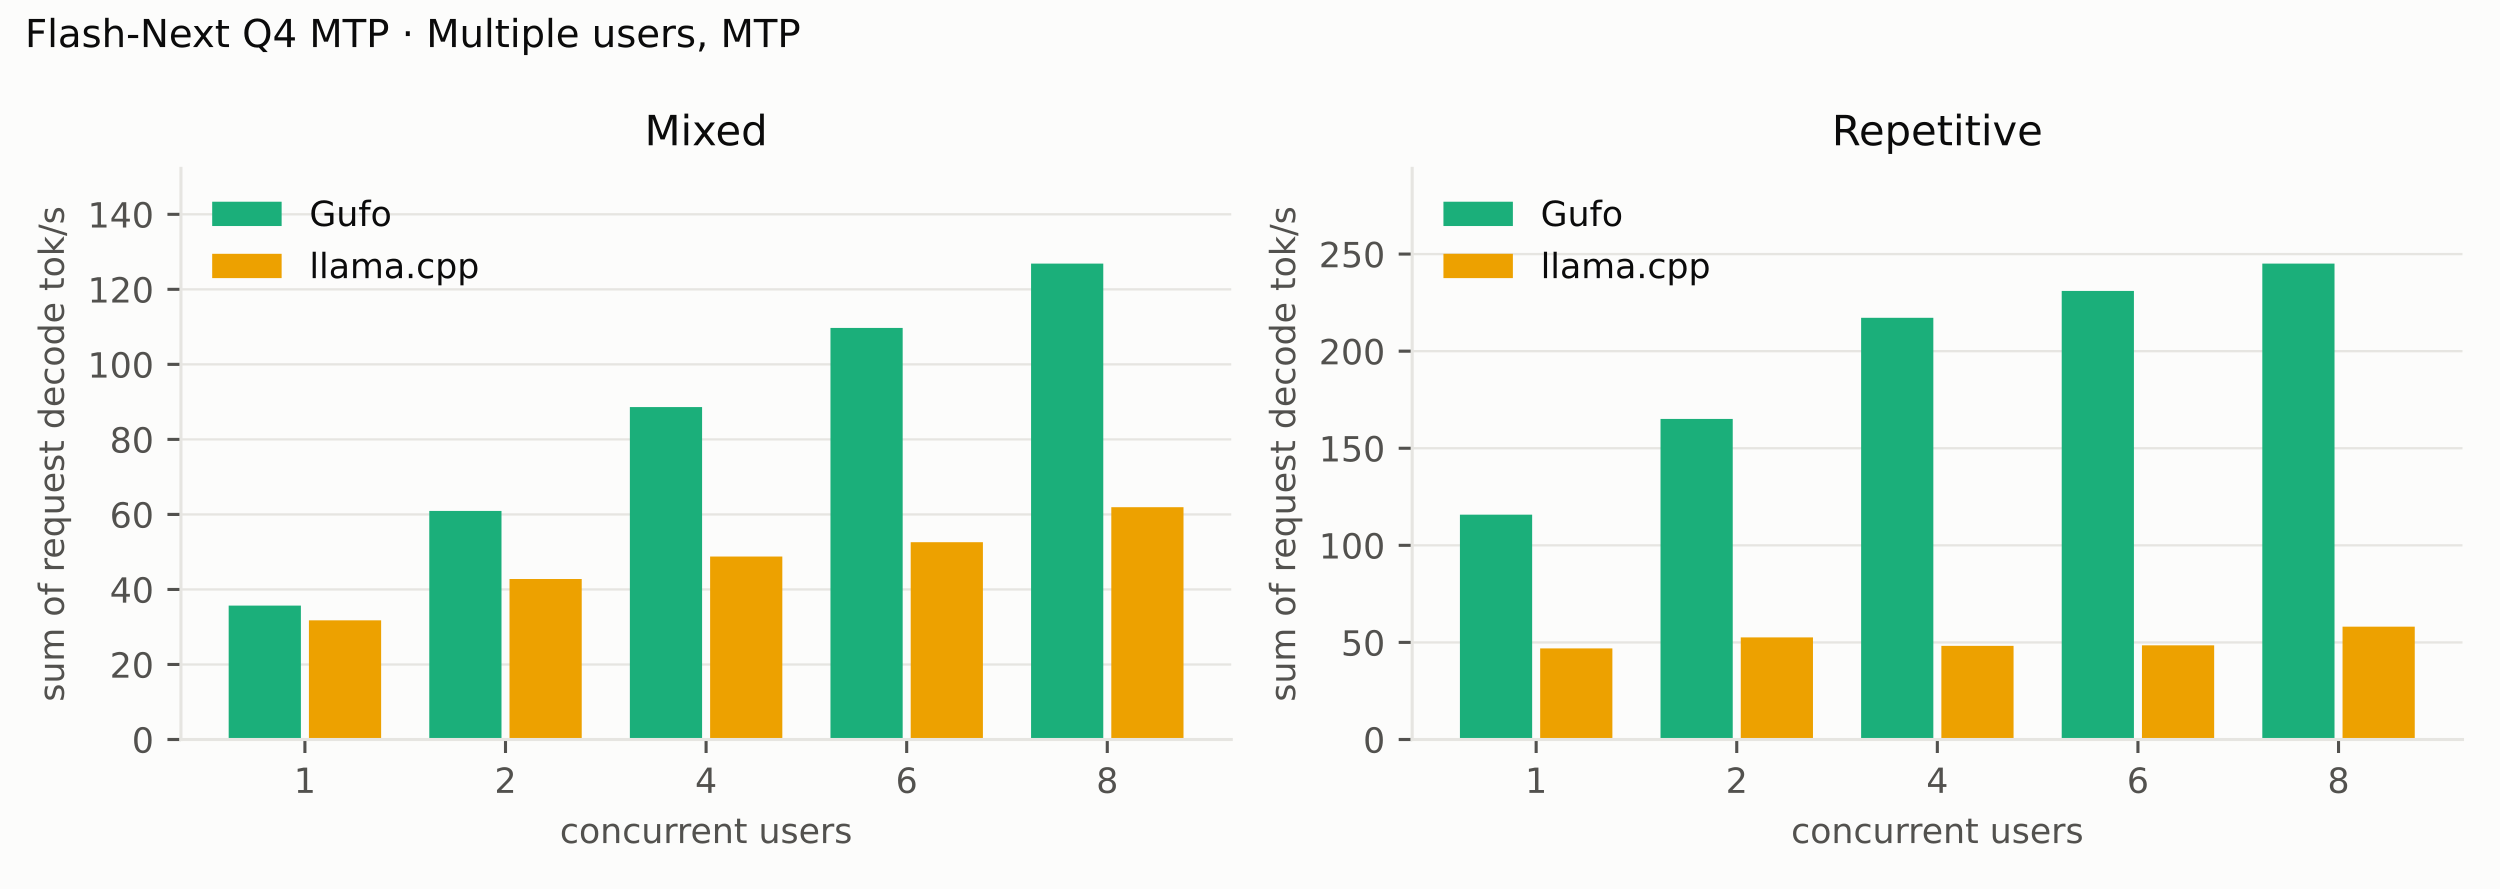
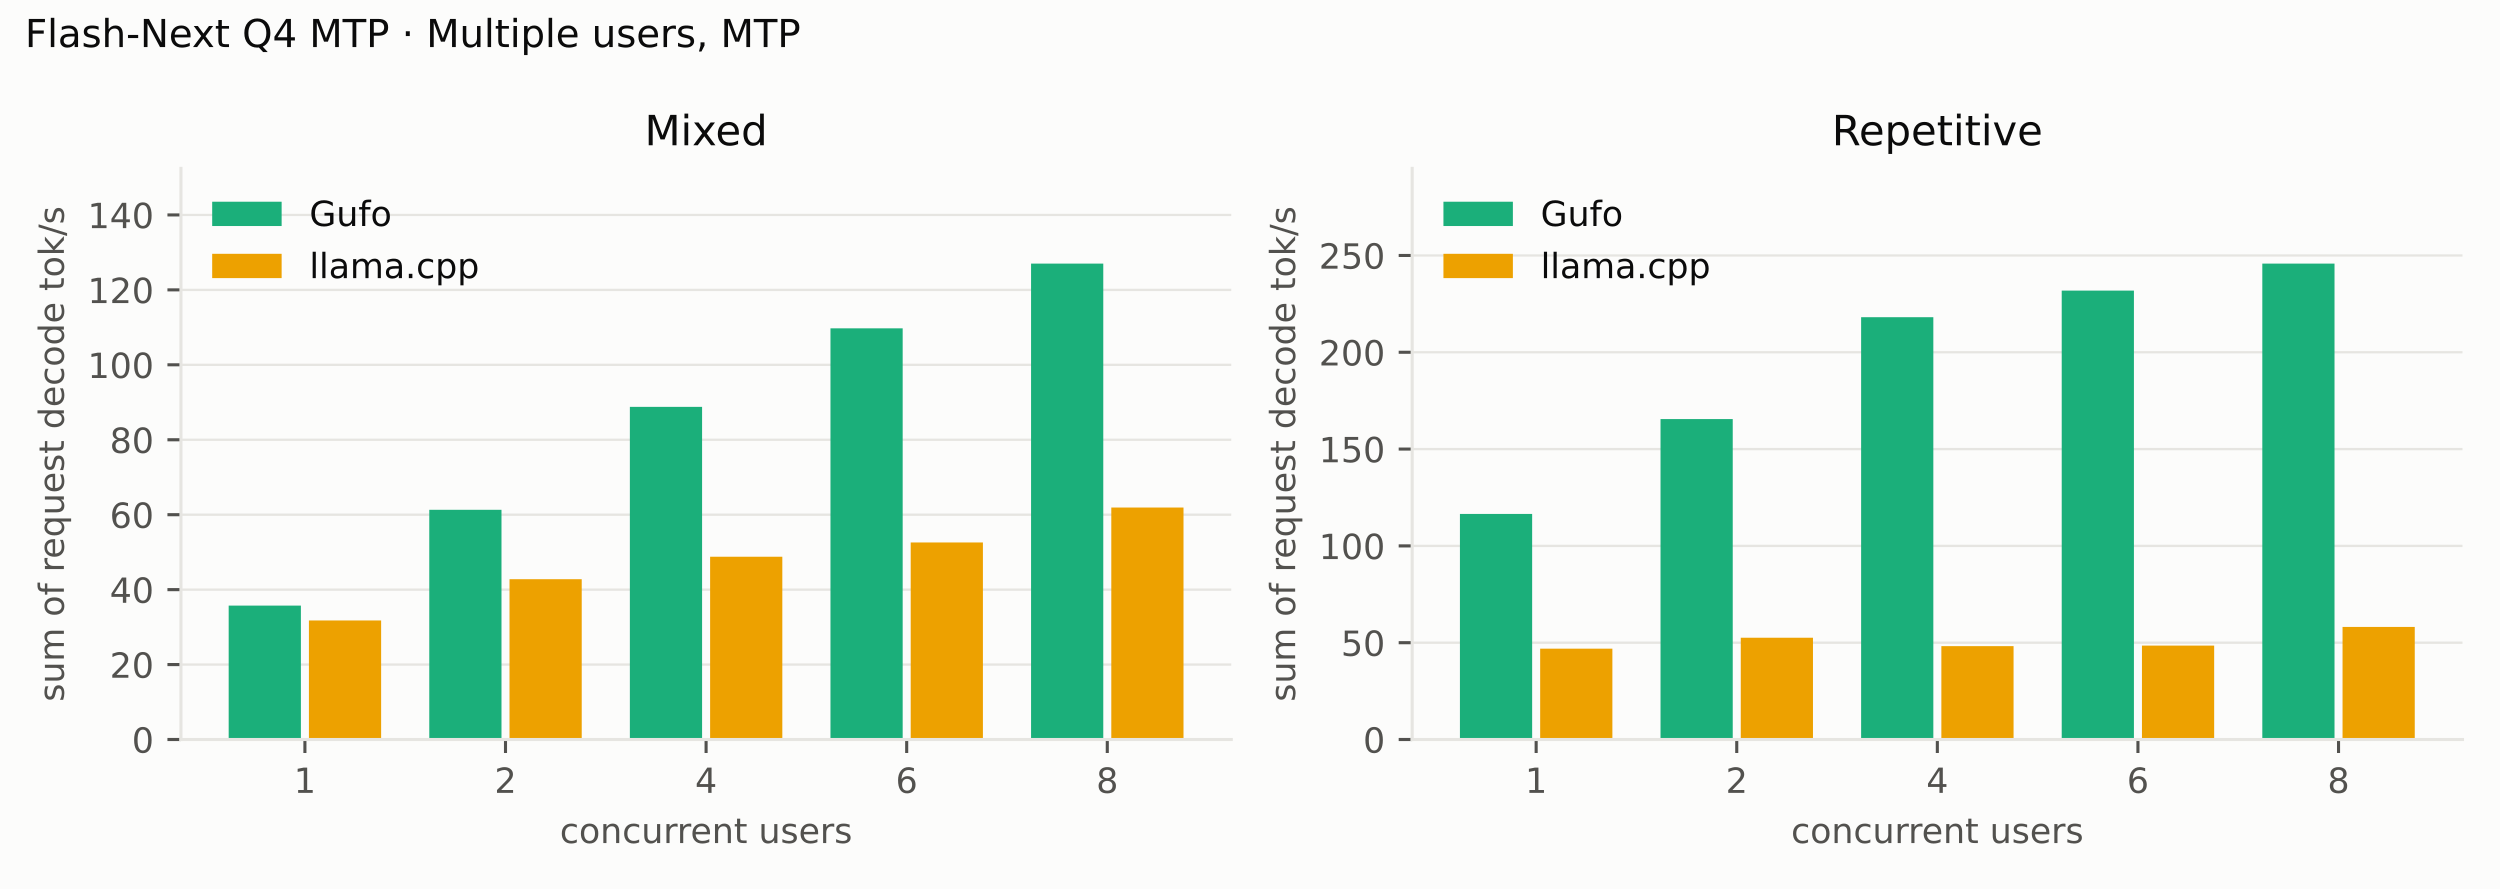
<svg xmlns="http://www.w3.org/2000/svg" xmlns:xlink="http://www.w3.org/1999/xlink" width="648pt" height="230.4pt" viewBox="0 0 648 230.4" version="1.1">
  <defs>
    <style type="text/css">*{stroke-linejoin: round; stroke-linecap: butt}</style>
  </defs>
  <g id="figure_1">
    <g id="patch_1">
      <path d="M 0 230.4 L 648 230.4 L 648 0 L 0 0 z " style="fill: #fcfcfb" />
    </g>
    <g id="axes_1">
      <g id="patch_2">
        <path d="M 46.899 191.68 L 319.14 191.68 L 319.14 43.647 L 46.899 43.647 z " style="fill: #fcfcfb" />
      </g>
      <g id="matplotlib.axis_1">
        <g id="xtick_1">
          <g id="line2d_1">
            <defs>
              <path id="m1ebf051f68" d="M 0 0 L 0 3.5 " style="stroke: #52514e; stroke-width: 0.8" />
            </defs>
            <g>
              <use xlink:href="#m1ebf051f68" x="79.032" y="191.68" style="fill: #52514e; stroke: #52514e; stroke-width: 0.8" />
            </g>
          </g>
          <g id="text_1">
            <text style="font-size: 9px; font-family: 'DejaVu Sans', 'Bitstream Vera Sans', 'Computer Modern Sans Serif', 'Lucida Grande', 'Verdana', 'Geneva', 'Lucid', 'Arial', 'Helvetica', 'Avant Garde', sans-serif; text-anchor: middle; fill: #52514e" x="79.032" y="205.518" transform="rotate(-0 79.03174 205.5179)">1</text>
          </g>
        </g>
        <g id="xtick_2">
          <g id="line2d_2">
            <g>
              <use xlink:href="#m1ebf051f68" x="131.026" y="191.68" style="fill: #52514e; stroke: #52514e; stroke-width: 0.8" />
            </g>
          </g>
          <g id="text_2">
            <text style="font-size: 9px; font-family: 'DejaVu Sans', 'Bitstream Vera Sans', 'Computer Modern Sans Serif', 'Lucida Grande', 'Verdana', 'Geneva', 'Lucid', 'Arial', 'Helvetica', 'Avant Garde', sans-serif; text-anchor: middle; fill: #52514e" x="131.026" y="205.518" transform="rotate(-0 131.0257 205.5179)">2</text>
          </g>
        </g>
        <g id="xtick_3">
          <g id="line2d_3">
            <g>
              <use xlink:href="#m1ebf051f68" x="183.02" y="191.68" style="fill: #52514e; stroke: #52514e; stroke-width: 0.8" />
            </g>
          </g>
          <g id="text_3">
            <text style="font-size: 9px; font-family: 'DejaVu Sans', 'Bitstream Vera Sans', 'Computer Modern Sans Serif', 'Lucida Grande', 'Verdana', 'Geneva', 'Lucid', 'Arial', 'Helvetica', 'Avant Garde', sans-serif; text-anchor: middle; fill: #52514e" x="183.02" y="205.518" transform="rotate(-0 183.0197 205.5179)">4</text>
          </g>
        </g>
        <g id="xtick_4">
          <g id="line2d_4">
            <g>
              <use xlink:href="#m1ebf051f68" x="235.014" y="191.68" style="fill: #52514e; stroke: #52514e; stroke-width: 0.8" />
            </g>
          </g>
          <g id="text_4">
            <text style="font-size: 9px; font-family: 'DejaVu Sans', 'Bitstream Vera Sans', 'Computer Modern Sans Serif', 'Lucida Grande', 'Verdana', 'Geneva', 'Lucid', 'Arial', 'Helvetica', 'Avant Garde', sans-serif; text-anchor: middle; fill: #52514e" x="235.014" y="205.518" transform="rotate(-0 235.0137 205.5179)">6</text>
          </g>
        </g>
        <g id="xtick_5">
          <g id="line2d_5">
            <g>
              <use xlink:href="#m1ebf051f68" x="287.008" y="191.68" style="fill: #52514e; stroke: #52514e; stroke-width: 0.8" />
            </g>
          </g>
          <g id="text_5">
            <text style="font-size: 9px; font-family: 'DejaVu Sans', 'Bitstream Vera Sans', 'Computer Modern Sans Serif', 'Lucida Grande', 'Verdana', 'Geneva', 'Lucid', 'Arial', 'Helvetica', 'Avant Garde', sans-serif; text-anchor: middle; fill: #52514e" x="287.008" y="205.518" transform="rotate(-0 287.0077 205.5179)">8</text>
          </g>
        </g>
        <g id="text_6">
          <text style="font-size: 9px; font-family: 'DejaVu Sans', 'Bitstream Vera Sans', 'Computer Modern Sans Serif', 'Lucida Grande', 'Verdana', 'Geneva', 'Lucid', 'Arial', 'Helvetica', 'Avant Garde', sans-serif; text-anchor: middle; fill: #52514e" x="183.02" y="218.518" transform="rotate(-0 183.0197 218.5179)">concurrent users</text>
        </g>
      </g>
      <g id="matplotlib.axis_2">
        <g id="ytick_1">
          <g id="line2d_6">
            <path d="M 46.899 191.68 L 319.14 191.68 " clip-path="url(#p1bdd1d52e2)" style="fill: none; stroke: #e6e5e1; stroke-width: 0.6; stroke-linecap: square" />
          </g>
          <g id="line2d_7">
            <defs>
              <path id="m680e5b1e24" d="M 0 0 L -3.5 0 " style="stroke: #52514e; stroke-width: 0.8" />
            </defs>
            <g>
              <use xlink:href="#m680e5b1e24" x="46.899" y="191.68" style="fill: #52514e; stroke: #52514e; stroke-width: 0.8" />
            </g>
          </g>
          <g id="text_7">
            <text style="font-size: 9px; font-family: 'DejaVu Sans', 'Bitstream Vera Sans', 'Computer Modern Sans Serif', 'Lucida Grande', 'Verdana', 'Geneva', 'Lucid', 'Arial', 'Helvetica', 'Avant Garde', sans-serif; text-anchor: end; fill: #52514e" x="39.899" y="195.099" transform="rotate(-0 39.89945 195.0989)">0</text>
          </g>
        </g>
        <g id="ytick_2">
          <g id="line2d_8">
-             <path d="M 46.899 172.233 L 319.14 172.233 " clip-path="url(#p1bdd1d52e2)" style="fill: none; stroke: #e6e5e1; stroke-width: 0.6; stroke-linecap: square" />
+             <path d="M 46.899 172.256 L 319.14 172.256 " clip-path="url(#p1bdd1d52e2)" style="fill: none; stroke: #e6e5e1; stroke-width: 0.6; stroke-linecap: square" />
          </g>
          <g id="line2d_9">
            <g>
-               <use xlink:href="#m680e5b1e24" x="46.899" y="172.233" style="fill: #52514e; stroke: #52514e; stroke-width: 0.8" />
+               <use xlink:href="#m680e5b1e24" x="46.899" y="172.256" style="fill: #52514e; stroke: #52514e; stroke-width: 0.8" />
            </g>
          </g>
          <g id="text_8">
-             <text style="font-size: 9px; font-family: 'DejaVu Sans', 'Bitstream Vera Sans', 'Computer Modern Sans Serif', 'Lucida Grande', 'Verdana', 'Geneva', 'Lucid', 'Arial', 'Helvetica', 'Avant Garde', sans-serif; text-anchor: end; fill: #52514e" x="39.899" y="175.652" transform="rotate(-0 39.89945 175.6521)">20</text>
+             <text style="font-size: 9px; font-family: 'DejaVu Sans', 'Bitstream Vera Sans', 'Computer Modern Sans Serif', 'Lucida Grande', 'Verdana', 'Geneva', 'Lucid', 'Arial', 'Helvetica', 'Avant Garde', sans-serif; text-anchor: end; fill: #52514e" x="39.899" y="175.675" transform="rotate(-0 39.89945 175.6751)">20</text>
          </g>
        </g>
        <g id="ytick_3">
          <g id="line2d_10">
-             <path d="M 46.899 152.786 L 319.14 152.786 " clip-path="url(#p1bdd1d52e2)" style="fill: none; stroke: #e6e5e1; stroke-width: 0.6; stroke-linecap: square" />
+             <path d="M 46.899 152.832 L 319.14 152.832 " clip-path="url(#p1bdd1d52e2)" style="fill: none; stroke: #e6e5e1; stroke-width: 0.6; stroke-linecap: square" />
          </g>
          <g id="line2d_11">
            <g>
-               <use xlink:href="#m680e5b1e24" x="46.899" y="152.786" style="fill: #52514e; stroke: #52514e; stroke-width: 0.8" />
+               <use xlink:href="#m680e5b1e24" x="46.899" y="152.832" style="fill: #52514e; stroke: #52514e; stroke-width: 0.8" />
            </g>
          </g>
          <g id="text_9">
-             <text style="font-size: 9px; font-family: 'DejaVu Sans', 'Bitstream Vera Sans', 'Computer Modern Sans Serif', 'Lucida Grande', 'Verdana', 'Geneva', 'Lucid', 'Arial', 'Helvetica', 'Avant Garde', sans-serif; text-anchor: end; fill: #52514e" x="39.899" y="156.205" transform="rotate(-0 39.89945 156.2054)">40</text>
+             <text style="font-size: 9px; font-family: 'DejaVu Sans', 'Bitstream Vera Sans', 'Computer Modern Sans Serif', 'Lucida Grande', 'Verdana', 'Geneva', 'Lucid', 'Arial', 'Helvetica', 'Avant Garde', sans-serif; text-anchor: end; fill: #52514e" x="39.899" y="156.251" transform="rotate(-0 39.89945 156.2513)">40</text>
          </g>
        </g>
        <g id="ytick_4">
          <g id="line2d_12">
-             <path d="M 46.899 133.34 L 319.14 133.34 " clip-path="url(#p1bdd1d52e2)" style="fill: none; stroke: #e6e5e1; stroke-width: 0.6; stroke-linecap: square" />
+             <path d="M 46.899 133.409 L 319.14 133.409 " clip-path="url(#p1bdd1d52e2)" style="fill: none; stroke: #e6e5e1; stroke-width: 0.6; stroke-linecap: square" />
          </g>
          <g id="line2d_13">
            <g>
-               <use xlink:href="#m680e5b1e24" x="46.899" y="133.34" style="fill: #52514e; stroke: #52514e; stroke-width: 0.8" />
+               <use xlink:href="#m680e5b1e24" x="46.899" y="133.409" style="fill: #52514e; stroke: #52514e; stroke-width: 0.8" />
            </g>
          </g>
          <g id="text_10">
-             <text style="font-size: 9px; font-family: 'DejaVu Sans', 'Bitstream Vera Sans', 'Computer Modern Sans Serif', 'Lucida Grande', 'Verdana', 'Geneva', 'Lucid', 'Arial', 'Helvetica', 'Avant Garde', sans-serif; text-anchor: end; fill: #52514e" x="39.899" y="136.759" transform="rotate(-0 39.89945 136.7586)">60</text>
+             <text style="font-size: 9px; font-family: 'DejaVu Sans', 'Bitstream Vera Sans', 'Computer Modern Sans Serif', 'Lucida Grande', 'Verdana', 'Geneva', 'Lucid', 'Arial', 'Helvetica', 'Avant Garde', sans-serif; text-anchor: end; fill: #52514e" x="39.899" y="136.827" transform="rotate(-0 39.89945 136.8274)">60</text>
          </g>
        </g>
        <g id="ytick_5">
          <g id="line2d_14">
-             <path d="M 46.899 113.893 L 319.14 113.893 " clip-path="url(#p1bdd1d52e2)" style="fill: none; stroke: #e6e5e1; stroke-width: 0.6; stroke-linecap: square" />
+             <path d="M 46.899 113.985 L 319.14 113.985 " clip-path="url(#p1bdd1d52e2)" style="fill: none; stroke: #e6e5e1; stroke-width: 0.6; stroke-linecap: square" />
          </g>
          <g id="line2d_15">
            <g>
-               <use xlink:href="#m680e5b1e24" x="46.899" y="113.893" style="fill: #52514e; stroke: #52514e; stroke-width: 0.8" />
+               <use xlink:href="#m680e5b1e24" x="46.899" y="113.985" style="fill: #52514e; stroke: #52514e; stroke-width: 0.8" />
            </g>
          </g>
          <g id="text_11">
-             <text style="font-size: 9px; font-family: 'DejaVu Sans', 'Bitstream Vera Sans', 'Computer Modern Sans Serif', 'Lucida Grande', 'Verdana', 'Geneva', 'Lucid', 'Arial', 'Helvetica', 'Avant Garde', sans-serif; text-anchor: end; fill: #52514e" x="39.899" y="117.312" transform="rotate(-0 39.89945 117.3118)">80</text>
+             <text style="font-size: 9px; font-family: 'DejaVu Sans', 'Bitstream Vera Sans', 'Computer Modern Sans Serif', 'Lucida Grande', 'Verdana', 'Geneva', 'Lucid', 'Arial', 'Helvetica', 'Avant Garde', sans-serif; text-anchor: end; fill: #52514e" x="39.899" y="117.404" transform="rotate(-0 39.89945 117.4036)">80</text>
          </g>
        </g>
        <g id="ytick_6">
          <g id="line2d_16">
-             <path d="M 46.899 94.446 L 319.14 94.446 " clip-path="url(#p1bdd1d52e2)" style="fill: none; stroke: #e6e5e1; stroke-width: 0.6; stroke-linecap: square" />
+             <path d="M 46.899 94.561 L 319.14 94.561 " clip-path="url(#p1bdd1d52e2)" style="fill: none; stroke: #e6e5e1; stroke-width: 0.6; stroke-linecap: square" />
          </g>
          <g id="line2d_17">
            <g>
-               <use xlink:href="#m680e5b1e24" x="46.899" y="94.446" style="fill: #52514e; stroke: #52514e; stroke-width: 0.8" />
+               <use xlink:href="#m680e5b1e24" x="46.899" y="94.561" style="fill: #52514e; stroke: #52514e; stroke-width: 0.8" />
            </g>
          </g>
          <g id="text_12">
-             <text style="font-size: 9px; font-family: 'DejaVu Sans', 'Bitstream Vera Sans', 'Computer Modern Sans Serif', 'Lucida Grande', 'Verdana', 'Geneva', 'Lucid', 'Arial', 'Helvetica', 'Avant Garde', sans-serif; text-anchor: end; fill: #52514e" x="39.899" y="97.865" transform="rotate(-0 39.89945 97.86496)">100</text>
+             <text style="font-size: 9px; font-family: 'DejaVu Sans', 'Bitstream Vera Sans', 'Computer Modern Sans Serif', 'Lucida Grande', 'Verdana', 'Geneva', 'Lucid', 'Arial', 'Helvetica', 'Avant Garde', sans-serif; text-anchor: end; fill: #52514e" x="39.899" y="97.98" transform="rotate(-0 39.89945 97.97979)">100</text>
          </g>
        </g>
        <g id="ytick_7">
          <g id="line2d_18">
-             <path d="M 46.899 74.999 L 319.14 74.999 " clip-path="url(#p1bdd1d52e2)" style="fill: none; stroke: #e6e5e1; stroke-width: 0.6; stroke-linecap: square" />
+             <path d="M 46.899 75.137 L 319.14 75.137 " clip-path="url(#p1bdd1d52e2)" style="fill: none; stroke: #e6e5e1; stroke-width: 0.6; stroke-linecap: square" />
          </g>
          <g id="line2d_19">
            <g>
-               <use xlink:href="#m680e5b1e24" x="46.899" y="74.999" style="fill: #52514e; stroke: #52514e; stroke-width: 0.8" />
+               <use xlink:href="#m680e5b1e24" x="46.899" y="75.137" style="fill: #52514e; stroke: #52514e; stroke-width: 0.8" />
            </g>
          </g>
          <g id="text_13">
-             <text style="font-size: 9px; font-family: 'DejaVu Sans', 'Bitstream Vera Sans', 'Computer Modern Sans Serif', 'Lucida Grande', 'Verdana', 'Geneva', 'Lucid', 'Arial', 'Helvetica', 'Avant Garde', sans-serif; text-anchor: end; fill: #52514e" x="39.899" y="78.418" transform="rotate(-0 39.89945 78.41817)">120</text>
+             <text style="font-size: 9px; font-family: 'DejaVu Sans', 'Bitstream Vera Sans', 'Computer Modern Sans Serif', 'Lucida Grande', 'Verdana', 'Geneva', 'Lucid', 'Arial', 'Helvetica', 'Avant Garde', sans-serif; text-anchor: end; fill: #52514e" x="39.899" y="78.556" transform="rotate(-0 39.89945 78.55595)">120</text>
          </g>
        </g>
        <g id="ytick_8">
          <g id="line2d_20">
-             <path d="M 46.899 55.552 L 319.14 55.552 " clip-path="url(#p1bdd1d52e2)" style="fill: none; stroke: #e6e5e1; stroke-width: 0.6; stroke-linecap: square" />
+             <path d="M 46.899 55.713 L 319.14 55.713 " clip-path="url(#p1bdd1d52e2)" style="fill: none; stroke: #e6e5e1; stroke-width: 0.6; stroke-linecap: square" />
          </g>
          <g id="line2d_21">
            <g>
-               <use xlink:href="#m680e5b1e24" x="46.899" y="55.552" style="fill: #52514e; stroke: #52514e; stroke-width: 0.8" />
+               <use xlink:href="#m680e5b1e24" x="46.899" y="55.713" style="fill: #52514e; stroke: #52514e; stroke-width: 0.8" />
            </g>
          </g>
          <g id="text_14">
-             <text style="font-size: 9px; font-family: 'DejaVu Sans', 'Bitstream Vera Sans', 'Computer Modern Sans Serif', 'Lucida Grande', 'Verdana', 'Geneva', 'Lucid', 'Arial', 'Helvetica', 'Avant Garde', sans-serif; text-anchor: end; fill: #52514e" x="39.899" y="58.971" transform="rotate(-0 39.89945 58.97137)">140</text>
+             <text style="font-size: 9px; font-family: 'DejaVu Sans', 'Bitstream Vera Sans', 'Computer Modern Sans Serif', 'Lucida Grande', 'Verdana', 'Geneva', 'Lucid', 'Arial', 'Helvetica', 'Avant Garde', sans-serif; text-anchor: end; fill: #52514e" x="39.899" y="59.132" transform="rotate(-0 39.89945 59.13212)">140</text>
          </g>
        </g>
        <g id="text_15">
          <text style="font-size: 9px; font-family: 'DejaVu Sans', 'Bitstream Vera Sans', 'Computer Modern Sans Serif', 'Lucida Grande', 'Verdana', 'Geneva', 'Lucid', 'Arial', 'Helvetica', 'Avant Garde', sans-serif; text-anchor: middle; fill: #52514e" x="16.559" y="117.664" transform="rotate(-90 16.55859 117.6635)">sum of request decode tok/s</text>
        </g>
      </g>
      <g id="patch_3">
-         <path d="M 59.274 191.68 L 77.992 191.68 L 77.992 156.977 L 59.274 156.977 z " clip-path="url(#p1bdd1d52e2)" style="fill: #1baf7a" />
+         <path d="M 59.274 191.68 L 77.992 191.68 L 77.992 156.97 L 59.274 156.97 z " clip-path="url(#p1bdd1d52e2)" style="fill: #1baf7a" />
      </g>
      <g id="patch_4">
-         <path d="M 111.268 191.68 L 129.986 191.68 L 129.986 132.435 L 111.268 132.435 z " clip-path="url(#p1bdd1d52e2)" style="fill: #1baf7a" />
+         <path d="M 111.268 191.68 L 129.986 191.68 L 129.986 132.146 L 111.268 132.146 z " clip-path="url(#p1bdd1d52e2)" style="fill: #1baf7a" />
      </g>
      <g id="patch_5">
-         <path d="M 163.262 191.68 L 181.98 191.68 L 181.98 105.511 L 163.262 105.511 z " clip-path="url(#p1bdd1d52e2)" style="fill: #1baf7a" />
+         <path d="M 163.262 191.68 L 181.98 191.68 L 181.98 105.467 L 163.262 105.467 z " clip-path="url(#p1bdd1d52e2)" style="fill: #1baf7a" />
      </g>
      <g id="patch_6">
-         <path d="M 215.256 191.68 L 233.974 191.68 L 233.974 84.995 L 215.256 84.995 z " clip-path="url(#p1bdd1d52e2)" style="fill: #1baf7a" />
+         <path d="M 215.256 191.68 L 233.974 191.68 L 233.974 85.101 L 215.256 85.101 z " clip-path="url(#p1bdd1d52e2)" style="fill: #1baf7a" />
      </g>
      <g id="patch_7">
        <path d="M 267.25 191.68 L 285.968 191.68 L 285.968 68.319 L 267.25 68.319 z " clip-path="url(#p1bdd1d52e2)" style="fill: #1baf7a" />
      </g>
      <g id="patch_8">
-         <path d="M 80.072 191.68 L 98.789 191.68 L 98.789 160.789 L 80.072 160.789 z " clip-path="url(#p1bdd1d52e2)" style="fill: #eda100" />
+         <path d="M 80.072 191.68 L 98.789 191.68 L 98.789 160.825 L 80.072 160.825 z " clip-path="url(#p1bdd1d52e2)" style="fill: #eda100" />
      </g>
      <g id="patch_9">
-         <path d="M 132.066 191.68 L 150.783 191.68 L 150.783 150.074 L 132.066 150.074 z " clip-path="url(#p1bdd1d52e2)" style="fill: #eda100" />
+         <path d="M 132.066 191.68 L 150.783 191.68 L 150.783 150.123 L 132.066 150.123 z " clip-path="url(#p1bdd1d52e2)" style="fill: #eda100" />
      </g>
      <g id="patch_10">
-         <path d="M 184.06 191.68 L 202.777 191.68 L 202.777 144.249 L 184.06 144.249 z " clip-path="url(#p1bdd1d52e2)" style="fill: #eda100" />
+         <path d="M 184.06 191.68 L 202.777 191.68 L 202.777 144.305 L 184.06 144.305 z " clip-path="url(#p1bdd1d52e2)" style="fill: #eda100" />
      </g>
      <g id="patch_11">
-         <path d="M 236.054 191.68 L 254.771 191.68 L 254.771 140.545 L 236.054 140.545 z " clip-path="url(#p1bdd1d52e2)" style="fill: #eda100" />
+         <path d="M 236.054 191.68 L 254.771 191.68 L 254.771 140.605 L 236.054 140.605 z " clip-path="url(#p1bdd1d52e2)" style="fill: #eda100" />
      </g>
      <g id="patch_12">
-         <path d="M 288.048 191.68 L 306.765 191.68 L 306.765 131.473 L 288.048 131.473 z " clip-path="url(#p1bdd1d52e2)" style="fill: #eda100" />
+         <path d="M 288.048 191.68 L 306.765 191.68 L 306.765 131.544 L 288.048 131.544 z " clip-path="url(#p1bdd1d52e2)" style="fill: #eda100" />
      </g>
      <g id="patch_13">
        <path d="M 46.899 191.68 L 46.899 43.647 " style="fill: none; stroke: #e6e5e1; stroke-width: 0.8; stroke-linejoin: miter; stroke-linecap: square" />
      </g>
      <g id="patch_14">
        <path d="M 46.899 191.68 L 319.14 191.68 " style="fill: none; stroke: #e6e5e1; stroke-width: 0.8; stroke-linejoin: miter; stroke-linecap: square" />
      </g>
      <g id="text_16">
        <text style="font-size: 10.8px; font-family: 'DejaVu Sans', 'Bitstream Vera Sans', 'Computer Modern Sans Serif', 'Lucida Grande', 'Verdana', 'Geneva', 'Lucid', 'Arial', 'Helvetica', 'Avant Garde', sans-serif; text-anchor: middle; fill: #0b0b0b" x="183.02" y="37.647" transform="rotate(-0 183.0197 37.64709)">Mixed</text>
      </g>
      <g id="legend_1">
        <g id="patch_15">
          <path d="M 54.999 58.586 L 72.999 58.586 L 72.999 52.286 L 54.999 52.286 z " style="fill: #1baf7a" />
        </g>
        <g id="text_17">
          <text style="font-size: 9px; font-family: 'DejaVu Sans', 'Bitstream Vera Sans', 'Computer Modern Sans Serif', 'Lucida Grande', 'Verdana', 'Geneva', 'Lucid', 'Arial', 'Helvetica', 'Avant Garde', sans-serif; text-anchor: start; fill: #0b0b0b" x="80.199" y="58.586" transform="rotate(-0 80.19945 58.58569)">Gufo</text>
        </g>
        <g id="patch_16">
          <path d="M 54.999 72.086 L 72.999 72.086 L 72.999 65.786 L 54.999 65.786 z " style="fill: #eda100" />
        </g>
        <g id="text_18">
          <text style="font-size: 9px; font-family: 'DejaVu Sans', 'Bitstream Vera Sans', 'Computer Modern Sans Serif', 'Lucida Grande', 'Verdana', 'Geneva', 'Lucid', 'Arial', 'Helvetica', 'Avant Garde', sans-serif; text-anchor: start; fill: #0b0b0b" x="80.199" y="72.086" transform="rotate(-0 80.19945 72.08639)">llama.cpp</text>
        </g>
      </g>
    </g>
    <g id="axes_2">
      <g id="patch_17">
        <path d="M 366.039 191.68 L 638.28 191.68 L 638.28 43.647 L 366.039 43.647 z " style="fill: #fcfcfb" />
      </g>
      <g id="matplotlib.axis_3">
        <g id="xtick_6">
          <g id="line2d_22">
            <g>
              <use xlink:href="#m1ebf051f68" x="398.172" y="191.68" style="fill: #52514e; stroke: #52514e; stroke-width: 0.8" />
            </g>
          </g>
          <g id="text_19">
            <text style="font-size: 9px; font-family: 'DejaVu Sans', 'Bitstream Vera Sans', 'Computer Modern Sans Serif', 'Lucida Grande', 'Verdana', 'Geneva', 'Lucid', 'Arial', 'Helvetica', 'Avant Garde', sans-serif; text-anchor: middle; fill: #52514e" x="398.172" y="205.518" transform="rotate(-0 398.1717 205.5179)">1</text>
          </g>
        </g>
        <g id="xtick_7">
          <g id="line2d_23">
            <g>
              <use xlink:href="#m1ebf051f68" x="450.166" y="191.68" style="fill: #52514e; stroke: #52514e; stroke-width: 0.8" />
            </g>
          </g>
          <g id="text_20">
            <text style="font-size: 9px; font-family: 'DejaVu Sans', 'Bitstream Vera Sans', 'Computer Modern Sans Serif', 'Lucida Grande', 'Verdana', 'Geneva', 'Lucid', 'Arial', 'Helvetica', 'Avant Garde', sans-serif; text-anchor: middle; fill: #52514e" x="450.166" y="205.518" transform="rotate(-0 450.1657 205.5179)">2</text>
          </g>
        </g>
        <g id="xtick_8">
          <g id="line2d_24">
            <g>
              <use xlink:href="#m1ebf051f68" x="502.16" y="191.68" style="fill: #52514e; stroke: #52514e; stroke-width: 0.8" />
            </g>
          </g>
          <g id="text_21">
            <text style="font-size: 9px; font-family: 'DejaVu Sans', 'Bitstream Vera Sans', 'Computer Modern Sans Serif', 'Lucida Grande', 'Verdana', 'Geneva', 'Lucid', 'Arial', 'Helvetica', 'Avant Garde', sans-serif; text-anchor: middle; fill: #52514e" x="502.16" y="205.518" transform="rotate(-0 502.1597 205.5179)">4</text>
          </g>
        </g>
        <g id="xtick_9">
          <g id="line2d_25">
            <g>
              <use xlink:href="#m1ebf051f68" x="554.154" y="191.68" style="fill: #52514e; stroke: #52514e; stroke-width: 0.8" />
            </g>
          </g>
          <g id="text_22">
            <text style="font-size: 9px; font-family: 'DejaVu Sans', 'Bitstream Vera Sans', 'Computer Modern Sans Serif', 'Lucida Grande', 'Verdana', 'Geneva', 'Lucid', 'Arial', 'Helvetica', 'Avant Garde', sans-serif; text-anchor: middle; fill: #52514e" x="554.154" y="205.518" transform="rotate(-0 554.1537 205.5179)">6</text>
          </g>
        </g>
        <g id="xtick_10">
          <g id="line2d_26">
            <g>
              <use xlink:href="#m1ebf051f68" x="606.148" y="191.68" style="fill: #52514e; stroke: #52514e; stroke-width: 0.8" />
            </g>
          </g>
          <g id="text_23">
            <text style="font-size: 9px; font-family: 'DejaVu Sans', 'Bitstream Vera Sans', 'Computer Modern Sans Serif', 'Lucida Grande', 'Verdana', 'Geneva', 'Lucid', 'Arial', 'Helvetica', 'Avant Garde', sans-serif; text-anchor: middle; fill: #52514e" x="606.148" y="205.518" transform="rotate(-0 606.1477 205.5179)">8</text>
          </g>
        </g>
        <g id="text_24">
          <text style="font-size: 9px; font-family: 'DejaVu Sans', 'Bitstream Vera Sans', 'Computer Modern Sans Serif', 'Lucida Grande', 'Verdana', 'Geneva', 'Lucid', 'Arial', 'Helvetica', 'Avant Garde', sans-serif; text-anchor: middle; fill: #52514e" x="502.16" y="218.518" transform="rotate(-0 502.1597 218.5179)">concurrent users</text>
        </g>
      </g>
      <g id="matplotlib.axis_4">
        <g id="ytick_9">
          <g id="line2d_27">
            <path d="M 366.039 191.68 L 638.28 191.68 " clip-path="url(#pbed3e39741)" style="fill: none; stroke: #e6e5e1; stroke-width: 0.6; stroke-linecap: square" />
          </g>
          <g id="line2d_28">
            <g>
              <use xlink:href="#m680e5b1e24" x="366.039" y="191.68" style="fill: #52514e; stroke: #52514e; stroke-width: 0.8" />
            </g>
          </g>
          <g id="text_25">
            <text style="font-size: 9px; font-family: 'DejaVu Sans', 'Bitstream Vera Sans', 'Computer Modern Sans Serif', 'Lucida Grande', 'Verdana', 'Geneva', 'Lucid', 'Arial', 'Helvetica', 'Avant Garde', sans-serif; text-anchor: end; fill: #52514e" x="359.039" y="195.099" transform="rotate(-0 359.0395 195.0989)">0</text>
          </g>
        </g>
        <g id="ytick_10">
          <g id="line2d_29">
-             <path d="M 366.039 166.516 L 638.28 166.516 " clip-path="url(#pbed3e39741)" style="fill: none; stroke: #e6e5e1; stroke-width: 0.6; stroke-linecap: square" />
+             <path d="M 366.039 166.587 L 638.28 166.587 " clip-path="url(#pbed3e39741)" style="fill: none; stroke: #e6e5e1; stroke-width: 0.6; stroke-linecap: square" />
          </g>
          <g id="line2d_30">
            <g>
-               <use xlink:href="#m680e5b1e24" x="366.039" y="166.516" style="fill: #52514e; stroke: #52514e; stroke-width: 0.8" />
+               <use xlink:href="#m680e5b1e24" x="366.039" y="166.587" style="fill: #52514e; stroke: #52514e; stroke-width: 0.8" />
            </g>
          </g>
          <g id="text_26">
-             <text style="font-size: 9px; font-family: 'DejaVu Sans', 'Bitstream Vera Sans', 'Computer Modern Sans Serif', 'Lucida Grande', 'Verdana', 'Geneva', 'Lucid', 'Arial', 'Helvetica', 'Avant Garde', sans-serif; text-anchor: end; fill: #52514e" x="359.039" y="169.935" transform="rotate(-0 359.0395 169.9346)">50</text>
+             <text style="font-size: 9px; font-family: 'DejaVu Sans', 'Bitstream Vera Sans', 'Computer Modern Sans Serif', 'Lucida Grande', 'Verdana', 'Geneva', 'Lucid', 'Arial', 'Helvetica', 'Avant Garde', sans-serif; text-anchor: end; fill: #52514e" x="359.039" y="170.006" transform="rotate(-0 359.0395 170.0062)">50</text>
          </g>
        </g>
        <g id="ytick_11">
          <g id="line2d_31">
-             <path d="M 366.039 141.351 L 638.28 141.351 " clip-path="url(#pbed3e39741)" style="fill: none; stroke: #e6e5e1; stroke-width: 0.6; stroke-linecap: square" />
+             <path d="M 366.039 141.495 L 638.28 141.495 " clip-path="url(#pbed3e39741)" style="fill: none; stroke: #e6e5e1; stroke-width: 0.6; stroke-linecap: square" />
          </g>
          <g id="line2d_32">
            <g>
-               <use xlink:href="#m680e5b1e24" x="366.039" y="141.351" style="fill: #52514e; stroke: #52514e; stroke-width: 0.8" />
+               <use xlink:href="#m680e5b1e24" x="366.039" y="141.495" style="fill: #52514e; stroke: #52514e; stroke-width: 0.8" />
            </g>
          </g>
          <g id="text_27">
-             <text style="font-size: 9px; font-family: 'DejaVu Sans', 'Bitstream Vera Sans', 'Computer Modern Sans Serif', 'Lucida Grande', 'Verdana', 'Geneva', 'Lucid', 'Arial', 'Helvetica', 'Avant Garde', sans-serif; text-anchor: end; fill: #52514e" x="359.039" y="144.77" transform="rotate(-0 359.0395 144.7702)">100</text>
+             <text style="font-size: 9px; font-family: 'DejaVu Sans', 'Bitstream Vera Sans', 'Computer Modern Sans Serif', 'Lucida Grande', 'Verdana', 'Geneva', 'Lucid', 'Arial', 'Helvetica', 'Avant Garde', sans-serif; text-anchor: end; fill: #52514e" x="359.039" y="144.914" transform="rotate(-0 359.0395 144.9135)">100</text>
          </g>
        </g>
        <g id="ytick_12">
          <g id="line2d_33">
-             <path d="M 366.039 116.187 L 638.28 116.187 " clip-path="url(#pbed3e39741)" style="fill: none; stroke: #e6e5e1; stroke-width: 0.6; stroke-linecap: square" />
+             <path d="M 366.039 116.402 L 638.28 116.402 " clip-path="url(#pbed3e39741)" style="fill: none; stroke: #e6e5e1; stroke-width: 0.6; stroke-linecap: square" />
          </g>
          <g id="line2d_34">
            <g>
-               <use xlink:href="#m680e5b1e24" x="366.039" y="116.187" style="fill: #52514e; stroke: #52514e; stroke-width: 0.8" />
+               <use xlink:href="#m680e5b1e24" x="366.039" y="116.402" style="fill: #52514e; stroke: #52514e; stroke-width: 0.8" />
            </g>
          </g>
          <g id="text_28">
-             <text style="font-size: 9px; font-family: 'DejaVu Sans', 'Bitstream Vera Sans', 'Computer Modern Sans Serif', 'Lucida Grande', 'Verdana', 'Geneva', 'Lucid', 'Arial', 'Helvetica', 'Avant Garde', sans-serif; text-anchor: end; fill: #52514e" x="359.039" y="119.606" transform="rotate(-0 359.0395 119.6058)">150</text>
+             <text style="font-size: 9px; font-family: 'DejaVu Sans', 'Bitstream Vera Sans', 'Computer Modern Sans Serif', 'Lucida Grande', 'Verdana', 'Geneva', 'Lucid', 'Arial', 'Helvetica', 'Avant Garde', sans-serif; text-anchor: end; fill: #52514e" x="359.039" y="119.821" transform="rotate(-0 359.0395 119.8208)">150</text>
          </g>
        </g>
        <g id="ytick_13">
          <g id="line2d_35">
-             <path d="M 366.039 91.023 L 638.28 91.023 " clip-path="url(#pbed3e39741)" style="fill: none; stroke: #e6e5e1; stroke-width: 0.6; stroke-linecap: square" />
+             <path d="M 366.039 91.309 L 638.28 91.309 " clip-path="url(#pbed3e39741)" style="fill: none; stroke: #e6e5e1; stroke-width: 0.6; stroke-linecap: square" />
          </g>
          <g id="line2d_36">
            <g>
-               <use xlink:href="#m680e5b1e24" x="366.039" y="91.023" style="fill: #52514e; stroke: #52514e; stroke-width: 0.8" />
+               <use xlink:href="#m680e5b1e24" x="366.039" y="91.309" style="fill: #52514e; stroke: #52514e; stroke-width: 0.8" />
            </g>
          </g>
          <g id="text_29">
-             <text style="font-size: 9px; font-family: 'DejaVu Sans', 'Bitstream Vera Sans', 'Computer Modern Sans Serif', 'Lucida Grande', 'Verdana', 'Geneva', 'Lucid', 'Arial', 'Helvetica', 'Avant Garde', sans-serif; text-anchor: end; fill: #52514e" x="359.039" y="94.441" transform="rotate(-0 359.0395 94.44148)">200</text>
+             <text style="font-size: 9px; font-family: 'DejaVu Sans', 'Bitstream Vera Sans', 'Computer Modern Sans Serif', 'Lucida Grande', 'Verdana', 'Geneva', 'Lucid', 'Arial', 'Helvetica', 'Avant Garde', sans-serif; text-anchor: end; fill: #52514e" x="359.039" y="94.728" transform="rotate(-0 359.0395 94.72813)">200</text>
          </g>
        </g>
        <g id="ytick_14">
          <g id="line2d_37">
-             <path d="M 366.039 65.858 L 638.28 65.858 " clip-path="url(#pbed3e39741)" style="fill: none; stroke: #e6e5e1; stroke-width: 0.6; stroke-linecap: square" />
+             <path d="M 366.039 66.216 L 638.28 66.216 " clip-path="url(#pbed3e39741)" style="fill: none; stroke: #e6e5e1; stroke-width: 0.6; stroke-linecap: square" />
          </g>
          <g id="line2d_38">
            <g>
-               <use xlink:href="#m680e5b1e24" x="366.039" y="65.858" style="fill: #52514e; stroke: #52514e; stroke-width: 0.8" />
+               <use xlink:href="#m680e5b1e24" x="366.039" y="66.216" style="fill: #52514e; stroke: #52514e; stroke-width: 0.8" />
            </g>
          </g>
          <g id="text_30">
-             <text style="font-size: 9px; font-family: 'DejaVu Sans', 'Bitstream Vera Sans', 'Computer Modern Sans Serif', 'Lucida Grande', 'Verdana', 'Geneva', 'Lucid', 'Arial', 'Helvetica', 'Avant Garde', sans-serif; text-anchor: end; fill: #52514e" x="359.039" y="69.277" transform="rotate(-0 359.0395 69.27711)">250</text>
+             <text style="font-size: 9px; font-family: 'DejaVu Sans', 'Bitstream Vera Sans', 'Computer Modern Sans Serif', 'Lucida Grande', 'Verdana', 'Geneva', 'Lucid', 'Arial', 'Helvetica', 'Avant Garde', sans-serif; text-anchor: end; fill: #52514e" x="359.039" y="69.635" transform="rotate(-0 359.0395 69.63542)">250</text>
          </g>
        </g>
        <g id="text_31">
          <text style="font-size: 9px; font-family: 'DejaVu Sans', 'Bitstream Vera Sans', 'Computer Modern Sans Serif', 'Lucida Grande', 'Verdana', 'Geneva', 'Lucid', 'Arial', 'Helvetica', 'Avant Garde', sans-serif; text-anchor: middle; fill: #52514e" x="335.699" y="117.664" transform="rotate(-90 335.6986 117.6635)">sum of request decode tok/s</text>
        </g>
      </g>
      <g id="patch_18">
-         <path d="M 378.414 191.68 L 397.132 191.68 L 397.132 133.404 L 378.414 133.404 z " clip-path="url(#pbed3e39741)" style="fill: #1baf7a" />
+         <path d="M 378.414 191.68 L 397.132 191.68 L 397.132 133.214 L 378.414 133.214 z " clip-path="url(#pbed3e39741)" style="fill: #1baf7a" />
      </g>
      <g id="patch_19">
-         <path d="M 430.408 191.68 L 449.126 191.68 L 449.126 108.592 L 430.408 108.592 z " clip-path="url(#pbed3e39741)" style="fill: #1baf7a" />
+         <path d="M 430.408 191.68 L 449.126 191.68 L 449.126 108.623 L 430.408 108.623 z " clip-path="url(#pbed3e39741)" style="fill: #1baf7a" />
      </g>
      <g id="patch_20">
-         <path d="M 482.402 191.68 L 501.12 191.68 L 501.12 82.371 L 482.402 82.371 z " clip-path="url(#pbed3e39741)" style="fill: #1baf7a" />
+         <path d="M 482.402 191.68 L 501.12 191.68 L 501.12 82.216 L 482.402 82.216 z " clip-path="url(#pbed3e39741)" style="fill: #1baf7a" />
      </g>
      <g id="patch_21">
-         <path d="M 534.396 191.68 L 553.114 191.68 L 553.114 75.406 L 534.396 75.406 z " clip-path="url(#pbed3e39741)" style="fill: #1baf7a" />
+         <path d="M 534.396 191.68 L 553.114 191.68 L 553.114 75.325 L 534.396 75.325 z " clip-path="url(#pbed3e39741)" style="fill: #1baf7a" />
      </g>
      <g id="patch_22">
        <path d="M 586.39 191.68 L 605.108 191.68 L 605.108 68.319 L 586.39 68.319 z " clip-path="url(#pbed3e39741)" style="fill: #1baf7a" />
      </g>
      <g id="patch_23">
-         <path d="M 399.212 191.68 L 417.929 191.68 L 417.929 168.061 L 399.212 168.061 z " clip-path="url(#pbed3e39741)" style="fill: #eda100" />
+         <path d="M 399.212 191.68 L 417.929 191.68 L 417.929 168.128 L 399.212 168.128 z " clip-path="url(#pbed3e39741)" style="fill: #eda100" />
      </g>
      <g id="patch_24">
-         <path d="M 451.206 191.68 L 469.923 191.68 L 469.923 165.222 L 451.206 165.222 z " clip-path="url(#pbed3e39741)" style="fill: #eda100" />
+         <path d="M 451.206 191.68 L 469.923 191.68 L 469.923 165.298 L 451.206 165.298 z " clip-path="url(#pbed3e39741)" style="fill: #eda100" />
      </g>
      <g id="patch_25">
-         <path d="M 503.2 191.68 L 521.917 191.68 L 521.917 167.406 L 503.2 167.406 z " clip-path="url(#pbed3e39741)" style="fill: #eda100" />
+         <path d="M 503.2 191.68 L 521.917 191.68 L 521.917 167.476 L 503.2 167.476 z " clip-path="url(#pbed3e39741)" style="fill: #eda100" />
      </g>
      <g id="patch_26">
-         <path d="M 555.194 191.68 L 573.911 191.68 L 573.911 167.266 L 555.194 167.266 z " clip-path="url(#pbed3e39741)" style="fill: #eda100" />
+         <path d="M 555.194 191.68 L 573.911 191.68 L 573.911 167.335 L 555.194 167.335 z " clip-path="url(#pbed3e39741)" style="fill: #eda100" />
      </g>
      <g id="patch_27">
-         <path d="M 607.188 191.68 L 625.905 191.68 L 625.905 162.424 L 607.188 162.424 z " clip-path="url(#pbed3e39741)" style="fill: #eda100" />
+         <path d="M 607.188 191.68 L 625.905 191.68 L 625.905 162.507 L 607.188 162.507 z " clip-path="url(#pbed3e39741)" style="fill: #eda100" />
      </g>
      <g id="patch_28">
        <path d="M 366.039 191.68 L 366.039 43.647 " style="fill: none; stroke: #e6e5e1; stroke-width: 0.8; stroke-linejoin: miter; stroke-linecap: square" />
      </g>
      <g id="patch_29">
        <path d="M 366.039 191.68 L 638.28 191.68 " style="fill: none; stroke: #e6e5e1; stroke-width: 0.8; stroke-linejoin: miter; stroke-linecap: square" />
      </g>
      <g id="text_32">
        <text style="font-size: 10.8px; font-family: 'DejaVu Sans', 'Bitstream Vera Sans', 'Computer Modern Sans Serif', 'Lucida Grande', 'Verdana', 'Geneva', 'Lucid', 'Arial', 'Helvetica', 'Avant Garde', sans-serif; text-anchor: middle; fill: #0b0b0b" x="502.16" y="37.647" transform="rotate(-0 502.1597 37.64709)">Repetitive</text>
      </g>
      <g id="legend_2">
        <g id="patch_30">
          <path d="M 374.139 58.586 L 392.139 58.586 L 392.139 52.286 L 374.139 52.286 z " style="fill: #1baf7a" />
        </g>
        <g id="text_33">
          <text style="font-size: 9px; font-family: 'DejaVu Sans', 'Bitstream Vera Sans', 'Computer Modern Sans Serif', 'Lucida Grande', 'Verdana', 'Geneva', 'Lucid', 'Arial', 'Helvetica', 'Avant Garde', sans-serif; text-anchor: start; fill: #0b0b0b" x="399.339" y="58.586" transform="rotate(-0 399.3395 58.58569)">Gufo</text>
        </g>
        <g id="patch_31">
          <path d="M 374.139 72.086 L 392.139 72.086 L 392.139 65.786 L 374.139 65.786 z " style="fill: #eda100" />
        </g>
        <g id="text_34">
          <text style="font-size: 9px; font-family: 'DejaVu Sans', 'Bitstream Vera Sans', 'Computer Modern Sans Serif', 'Lucida Grande', 'Verdana', 'Geneva', 'Lucid', 'Arial', 'Helvetica', 'Avant Garde', sans-serif; text-anchor: start; fill: #0b0b0b" x="399.339" y="72.086" transform="rotate(-0 399.3395 72.08639)">llama.cpp</text>
        </g>
      </g>
    </g>
    <g id="text_35">
      <text style="font-size: 10px; font-family: 'DejaVu Sans', 'Bitstream Vera Sans', 'Computer Modern Sans Serif', 'Lucida Grande', 'Verdana', 'Geneva', 'Lucid', 'Arial', 'Helvetica', 'Avant Garde', sans-serif; text-anchor: start; fill: #0b0b0b" x="6.48" y="12.206" transform="rotate(-0 6.48 12.20644)">Flash-Next Q4 MTP · Multiple users, MTP</text>
    </g>
  </g>
  <defs>
    <clipPath id="p1bdd1d52e2">
      <rect x="46.899" y="43.647" width="272.241" height="148.033" />
    </clipPath>
    <clipPath id="pbed3e39741">
      <rect x="366.039" y="43.647" width="272.241" height="148.033" />
    </clipPath>
  </defs>
</svg>
